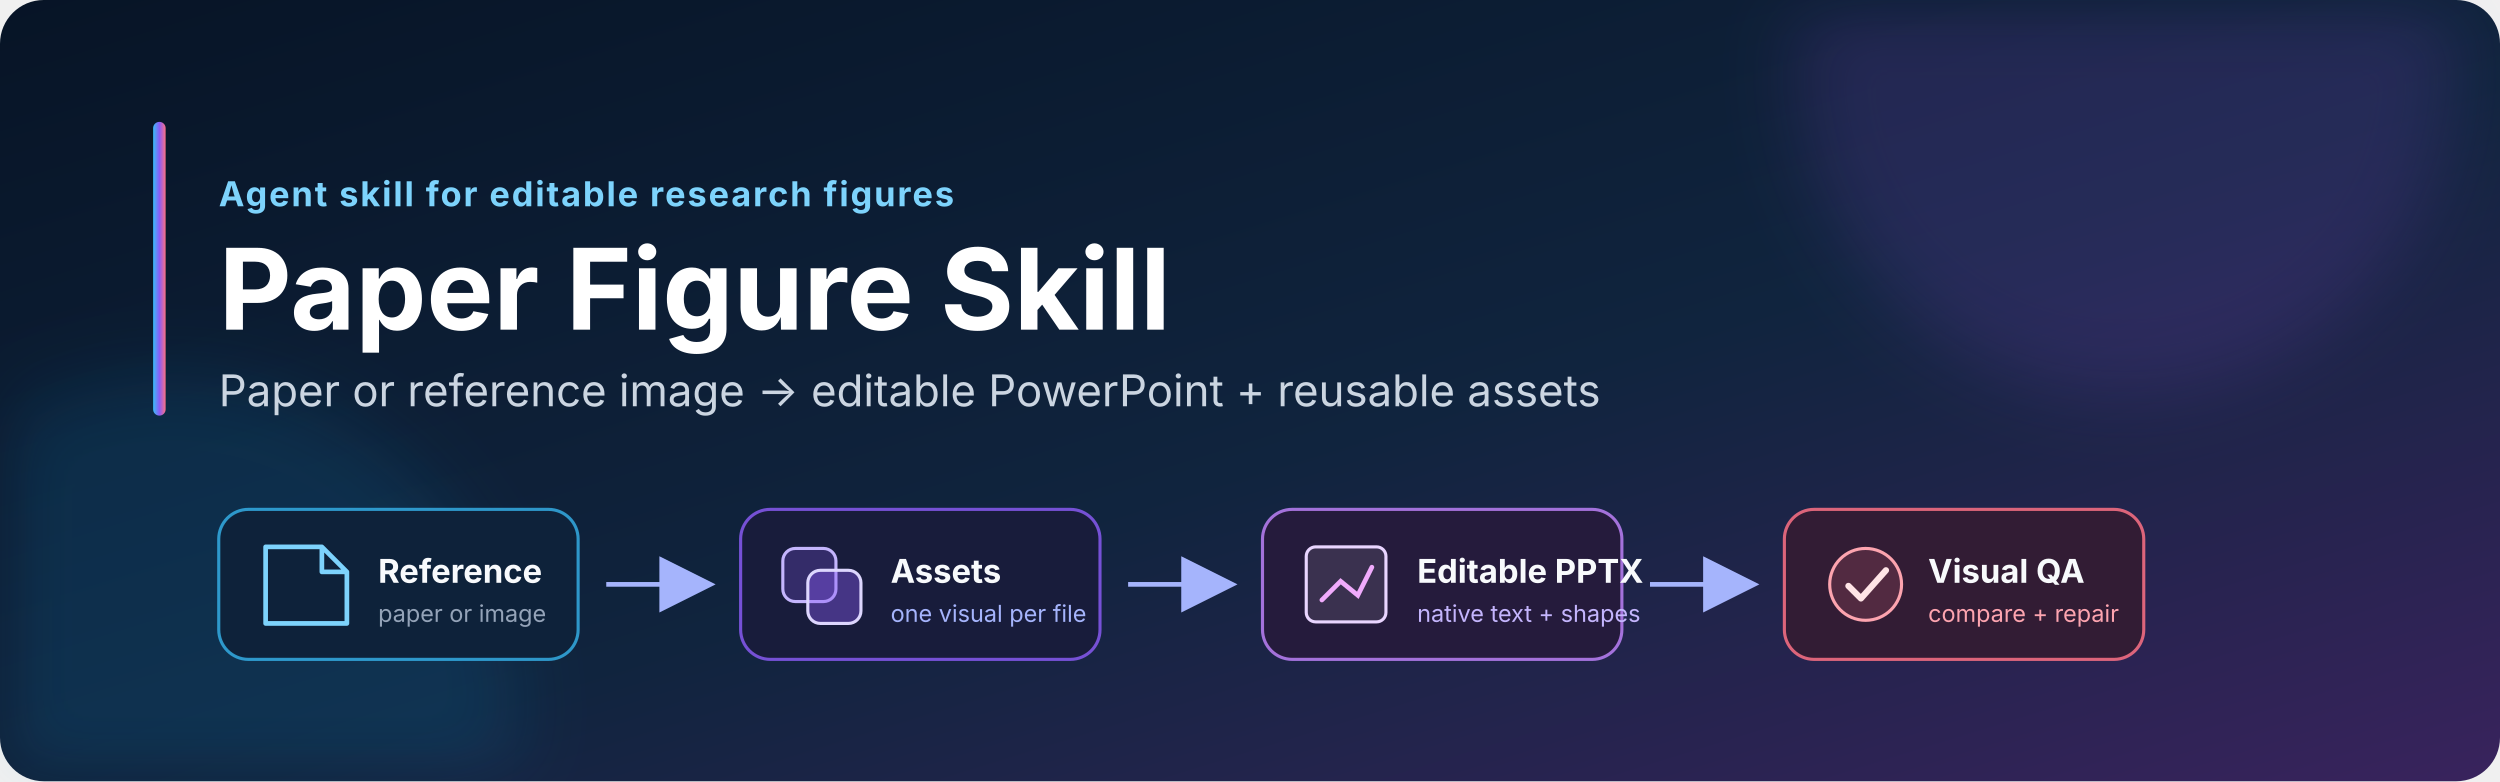
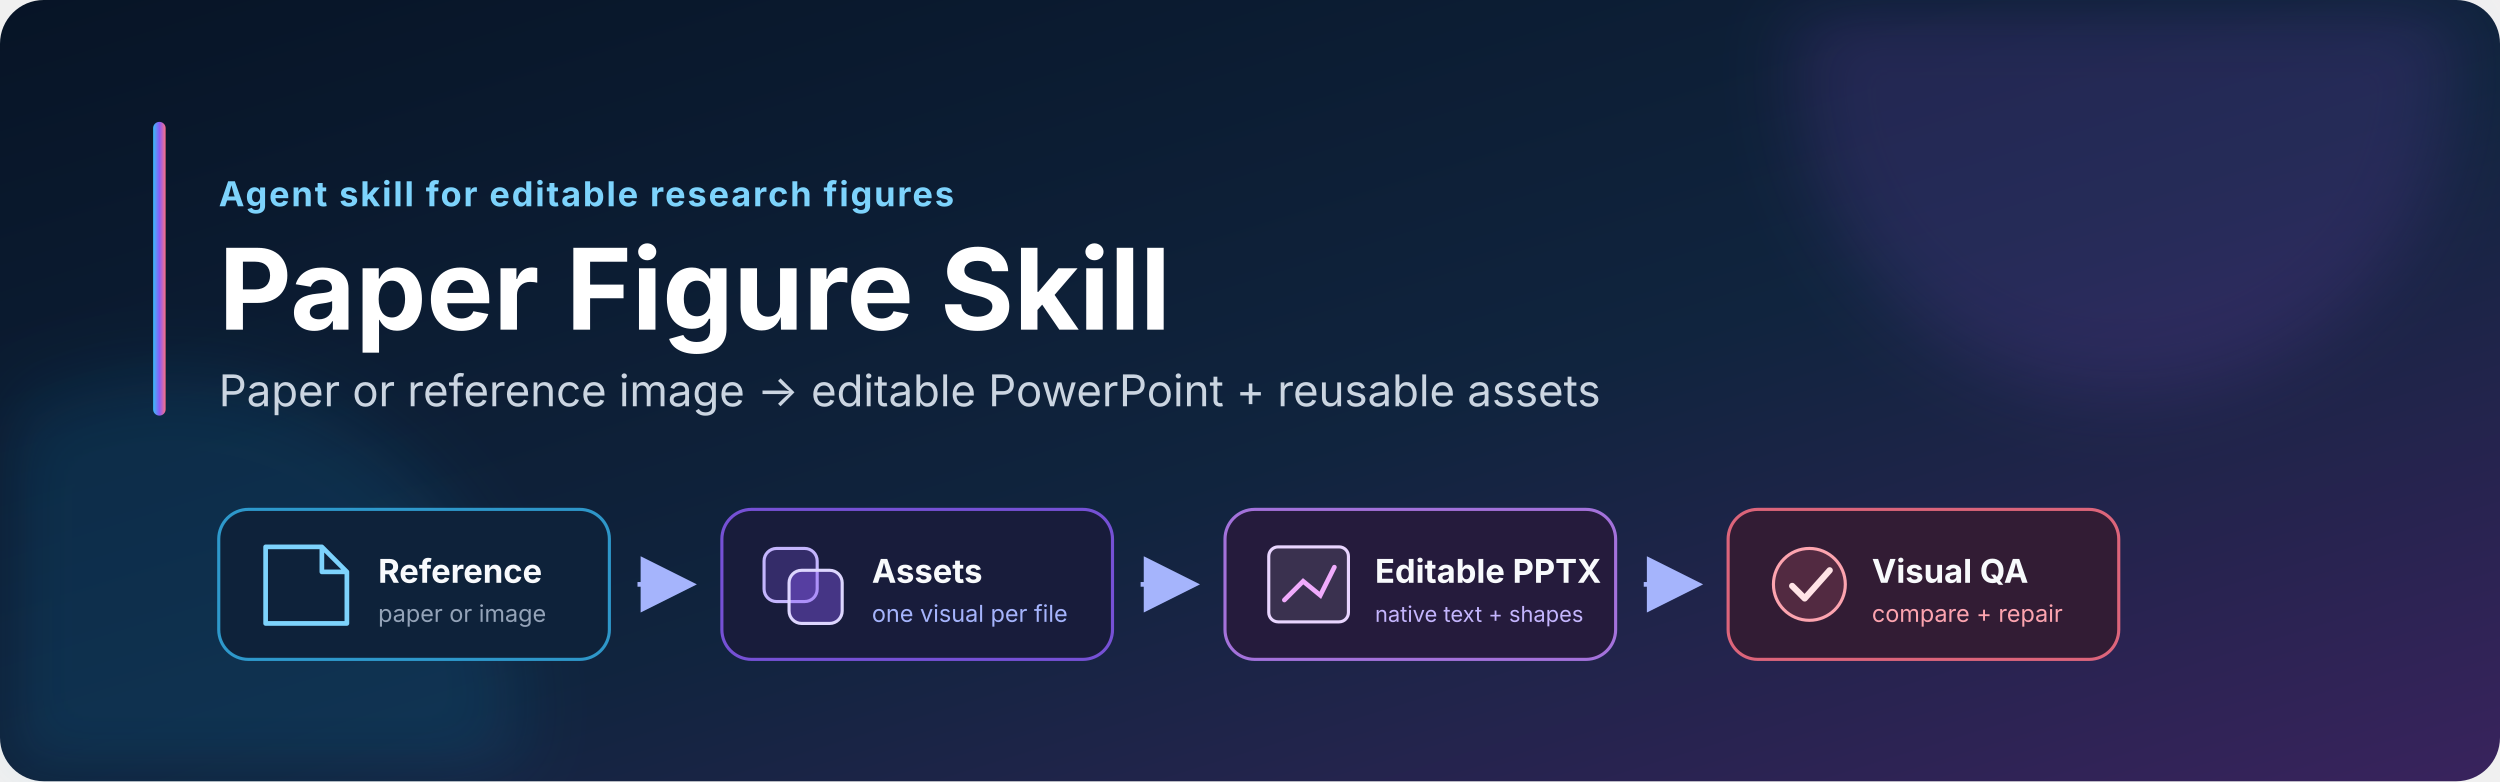
<svg xmlns="http://www.w3.org/2000/svg" width="1600" height="500" viewBox="0 0 1600 500" role="img" aria-labelledby="title desc">
  <defs>
    <linearGradient id="bg" x1="0" y1="0" x2="1" y2="1">
      <stop offset="0" stop-color="#071426" />
      <stop offset="0.55" stop-color="#10243E" />
      <stop offset="1" stop-color="#39235D" />
    </linearGradient>
    <linearGradient id="accent" x1="0" y1="0" x2="1" y2="0">
      <stop offset="0" stop-color="#38BDF8" />
      <stop offset="0.5" stop-color="#8B5CF6" />
      <stop offset="1" stop-color="#FB7185" />
    </linearGradient>
    <filter id="glow" x="-30%" y="-30%" width="160%" height="160%">
      <feGaussianBlur stdDeviation="24" />
    </filter>
    <marker id="arrow" markerWidth="12" markerHeight="12" refX="10" refY="6" orient="auto">
      <path d="M0 0 L12 6 L0 12 Z" fill="#A5B4FC" />
    </marker>
  </defs>
  <rect width="1600" height="500" rx="28" fill="url(#bg)" />
  <circle cx="1360" cy="42" r="210" fill="#A855F7" opacity="0.14" filter="url(#glow)" />
  <circle cx="110" cy="460" r="220" fill="#0EA5E9" opacity="0.12" filter="url(#glow)" />
  <rect x="98" y="78" width="8" height="188" rx="4" fill="url(#accent)" />
  <text x="140" y="132" fill="#7DD3FC" font-family="Inter, Arial, sans-serif" font-size="22" font-weight="650" letter-spacing="1.2">Agent skill for editable research figures</text>
  <text x="140" y="211" fill="#FFFFFF" font-family="Inter, Arial, sans-serif" font-size="72" font-weight="750">Paper Figure Skill</text>
  <text x="140" y="260" fill="#CBD5E1" font-family="Inter, Arial, sans-serif" font-size="28">Paper or reference image → editable PowerPoint + reusable assets</text>
  <g transform="translate(140 326)" font-family="Inter, Arial, sans-serif">
    <g>
-       <rect width="230" height="96" rx="19" fill="#0E223A" stroke="#38BDF8" stroke-opacity="0.75" stroke-width="2" />
+       <rect width="250" height="96" rx="19" fill="#0E223A" stroke="#38BDF8" stroke-opacity="0.75" stroke-width="2" />
      <path d="M30 24 H66 L82 40 V73 H30 Z M66 24 V40 H82" fill="none" stroke="#7DD3FC" stroke-width="3" stroke-linejoin="round" />
      <text x="102" y="47" fill="#F8FAFC" font-size="21" font-weight="700">Reference</text>
      <text x="102" y="72" fill="#94A3B8" font-size="15">paper or image</text>
    </g>
-     <path d="M248 48 H312" fill="none" stroke="#A5B4FC" stroke-width="3" marker-end="url(#arrow)" />
-     <g transform="translate(334 0)">
-       <rect width="230" height="96" rx="19" fill="#181C3B" stroke="#8B5CF6" stroke-opacity="0.82" stroke-width="2" />
+     <path d="M268 48 H300" fill="none" stroke="#A5B4FC" stroke-width="3" marker-end="url(#arrow)" />
+     <g transform="translate(322 0)">
+       <rect width="250" height="96" rx="19" fill="#181C3B" stroke="#8B5CF6" stroke-opacity="0.82" stroke-width="2" />
      <rect x="27" y="25" width="34" height="34" rx="8" fill="#8B5CF6" fill-opacity="0.25" stroke="#C4B5FD" stroke-width="2" />
      <rect x="43" y="39" width="34" height="34" rx="8" fill="#8B5CF6" fill-opacity="0.4" stroke="#DDD6FE" stroke-width="2" />
      <text x="96" y="47" fill="#F8FAFC" font-size="21" font-weight="700">Assets</text>
      <text x="96" y="72" fill="#A5B4FC" font-size="15">one visual per file</text>
    </g>
-     <path d="M582 48 H646" fill="none" stroke="#A5B4FC" stroke-width="3" marker-end="url(#arrow)" />
-     <g transform="translate(668 0)">
-       <rect width="230" height="96" rx="19" fill="#251B3C" stroke="#C084FC" stroke-opacity="0.82" stroke-width="2" />
+     <path d="M590 48 H622" fill="none" stroke="#A5B4FC" stroke-width="3" marker-end="url(#arrow)" />
+     <g transform="translate(644 0)" data-card-width="250">
+       <rect width="250" height="96" rx="19" fill="#251B3C" stroke="#C084FC" stroke-opacity="0.82" stroke-width="2" />
      <rect x="28" y="24" width="51" height="48" rx="6" fill="#FFFFFF" fill-opacity="0.1" stroke="#E9D5FF" stroke-width="2" />
      <path d="M38 58 L50 46 L61 55 L70 37" fill="none" stroke="#F0ABFC" stroke-width="3" stroke-linecap="round" />
-       <text x="99" y="47" fill="#F8FAFC" font-size="21" font-weight="700">Editable PPTX</text>
-       <text x="99" y="72" fill="#C4B5FD" font-size="15">native text + shapes</text>
+       <text data-fit="card" x="96" y="47" textLength="132" lengthAdjust="spacingAndGlyphs" fill="#F8FAFC" font-size="21" font-weight="700">Editable PPTX</text>
+       <text data-fit="card" x="96" y="72" textLength="130" lengthAdjust="spacingAndGlyphs" fill="#C4B5FD" font-size="14">native text + shapes</text>
    </g>
-     <path d="M916 48 H980" fill="none" stroke="#A5B4FC" stroke-width="3" marker-end="url(#arrow)" />
-     <g transform="translate(1002 0)">
-       <rect width="230" height="96" rx="19" fill="#321C34" stroke="#FB7185" stroke-opacity="0.85" stroke-width="2" />
+     <path d="M912 48 H944" fill="none" stroke="#A5B4FC" stroke-width="3" marker-end="url(#arrow)" />
+     <g transform="translate(966 0)">
+       <rect width="250" height="96" rx="19" fill="#321C34" stroke="#FB7185" stroke-opacity="0.85" stroke-width="2" />
      <circle cx="52" cy="48" r="23" fill="#FB7185" fill-opacity="0.16" stroke="#FDA4AF" stroke-width="2" />
      <path d="M41 49 L49 57 L65 39" fill="none" stroke="#FFE4E6" stroke-width="4" stroke-linecap="round" stroke-linejoin="round" />
      <text x="92" y="47" fill="#F8FAFC" font-size="21" font-weight="700">Visual QA</text>
      <text x="92" y="72" fill="#FDA4AF" font-size="15">compare + repair</text>
    </g>
  </g>
</svg>
